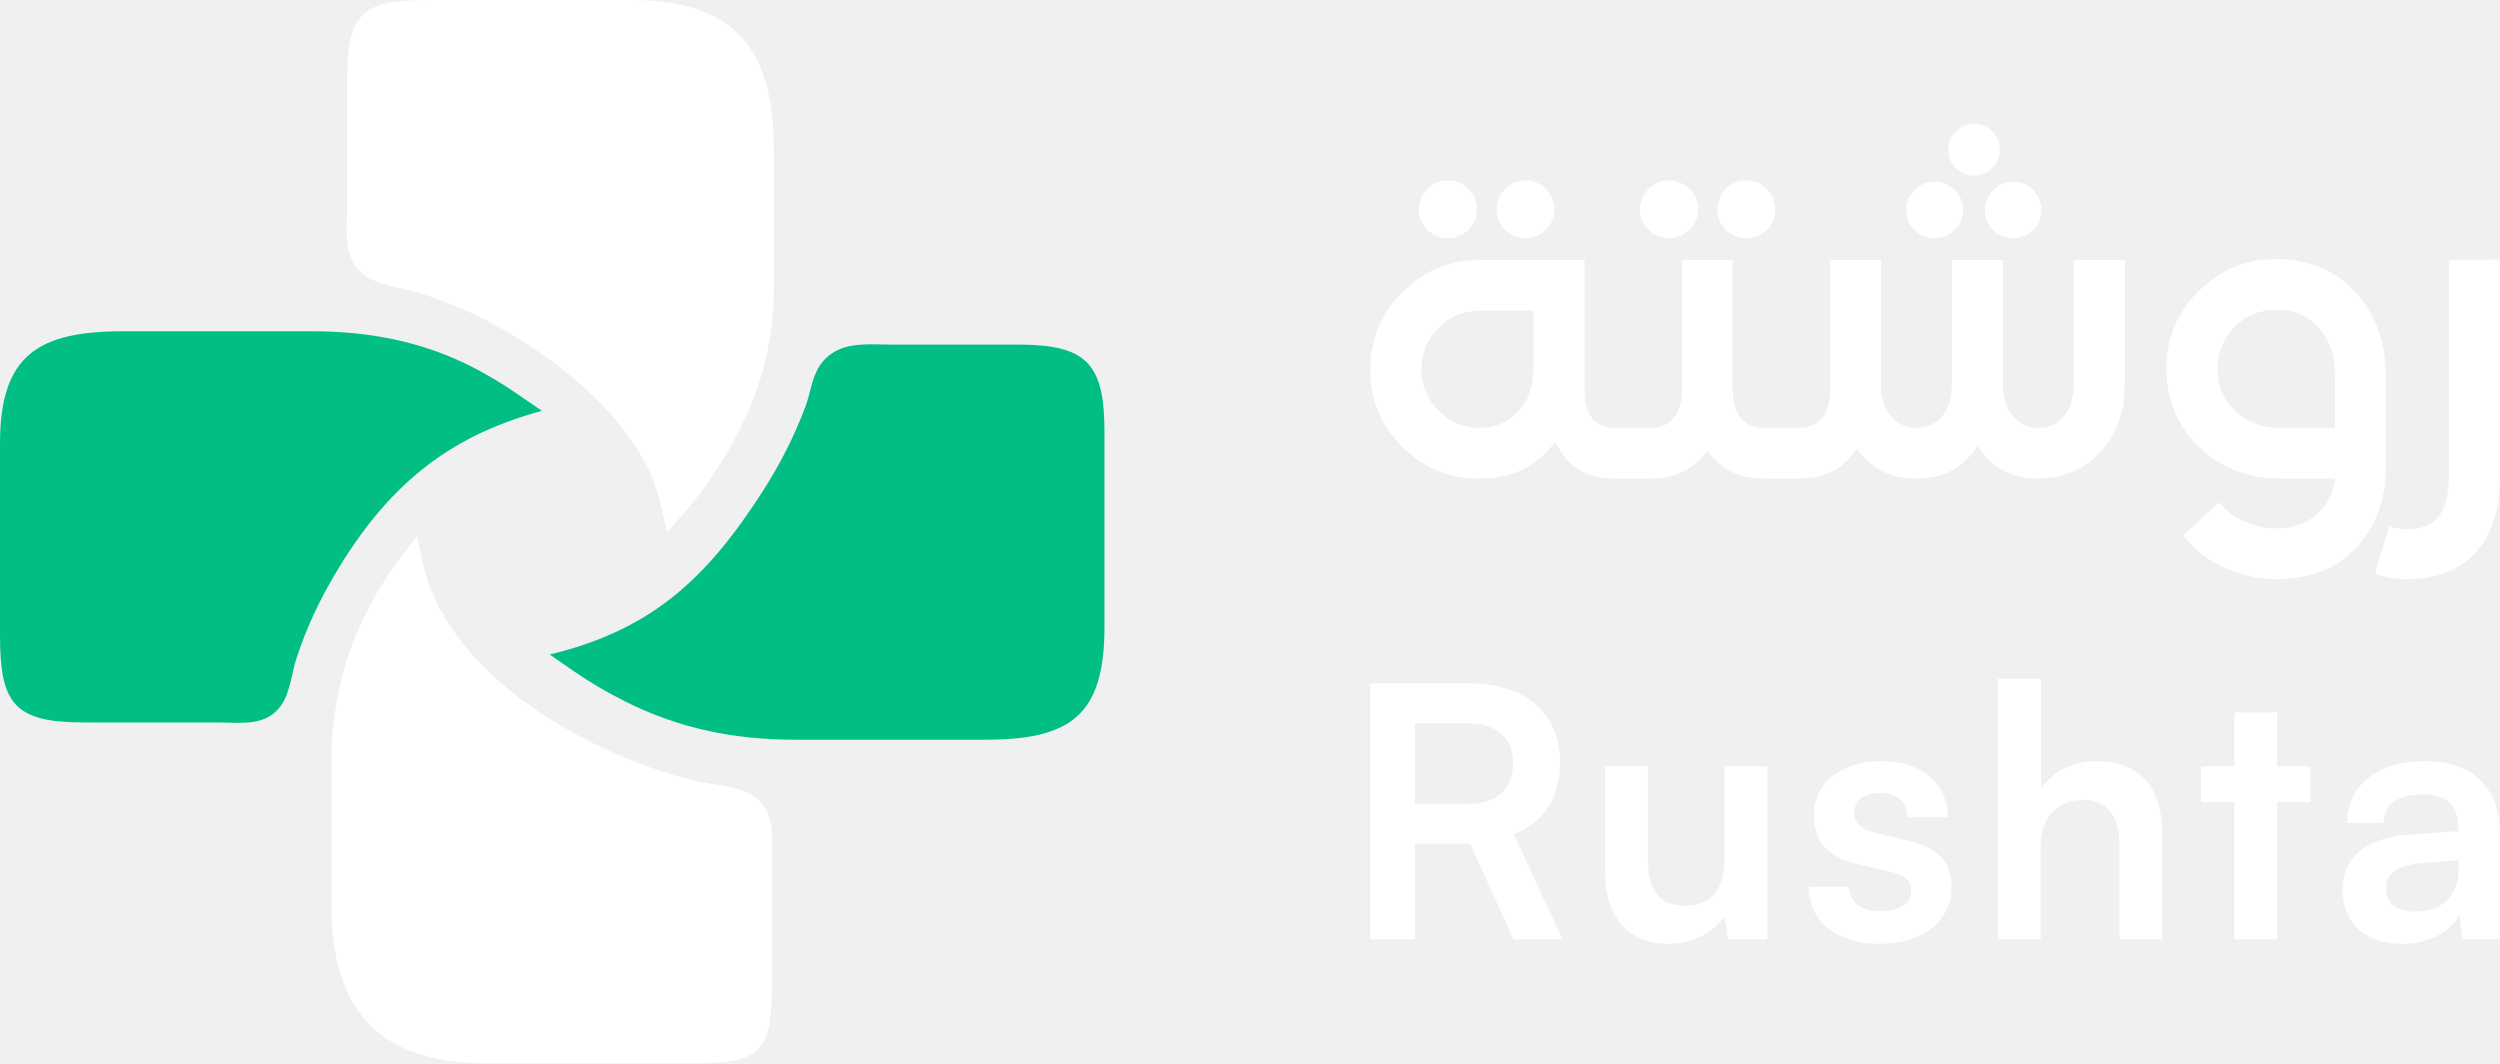
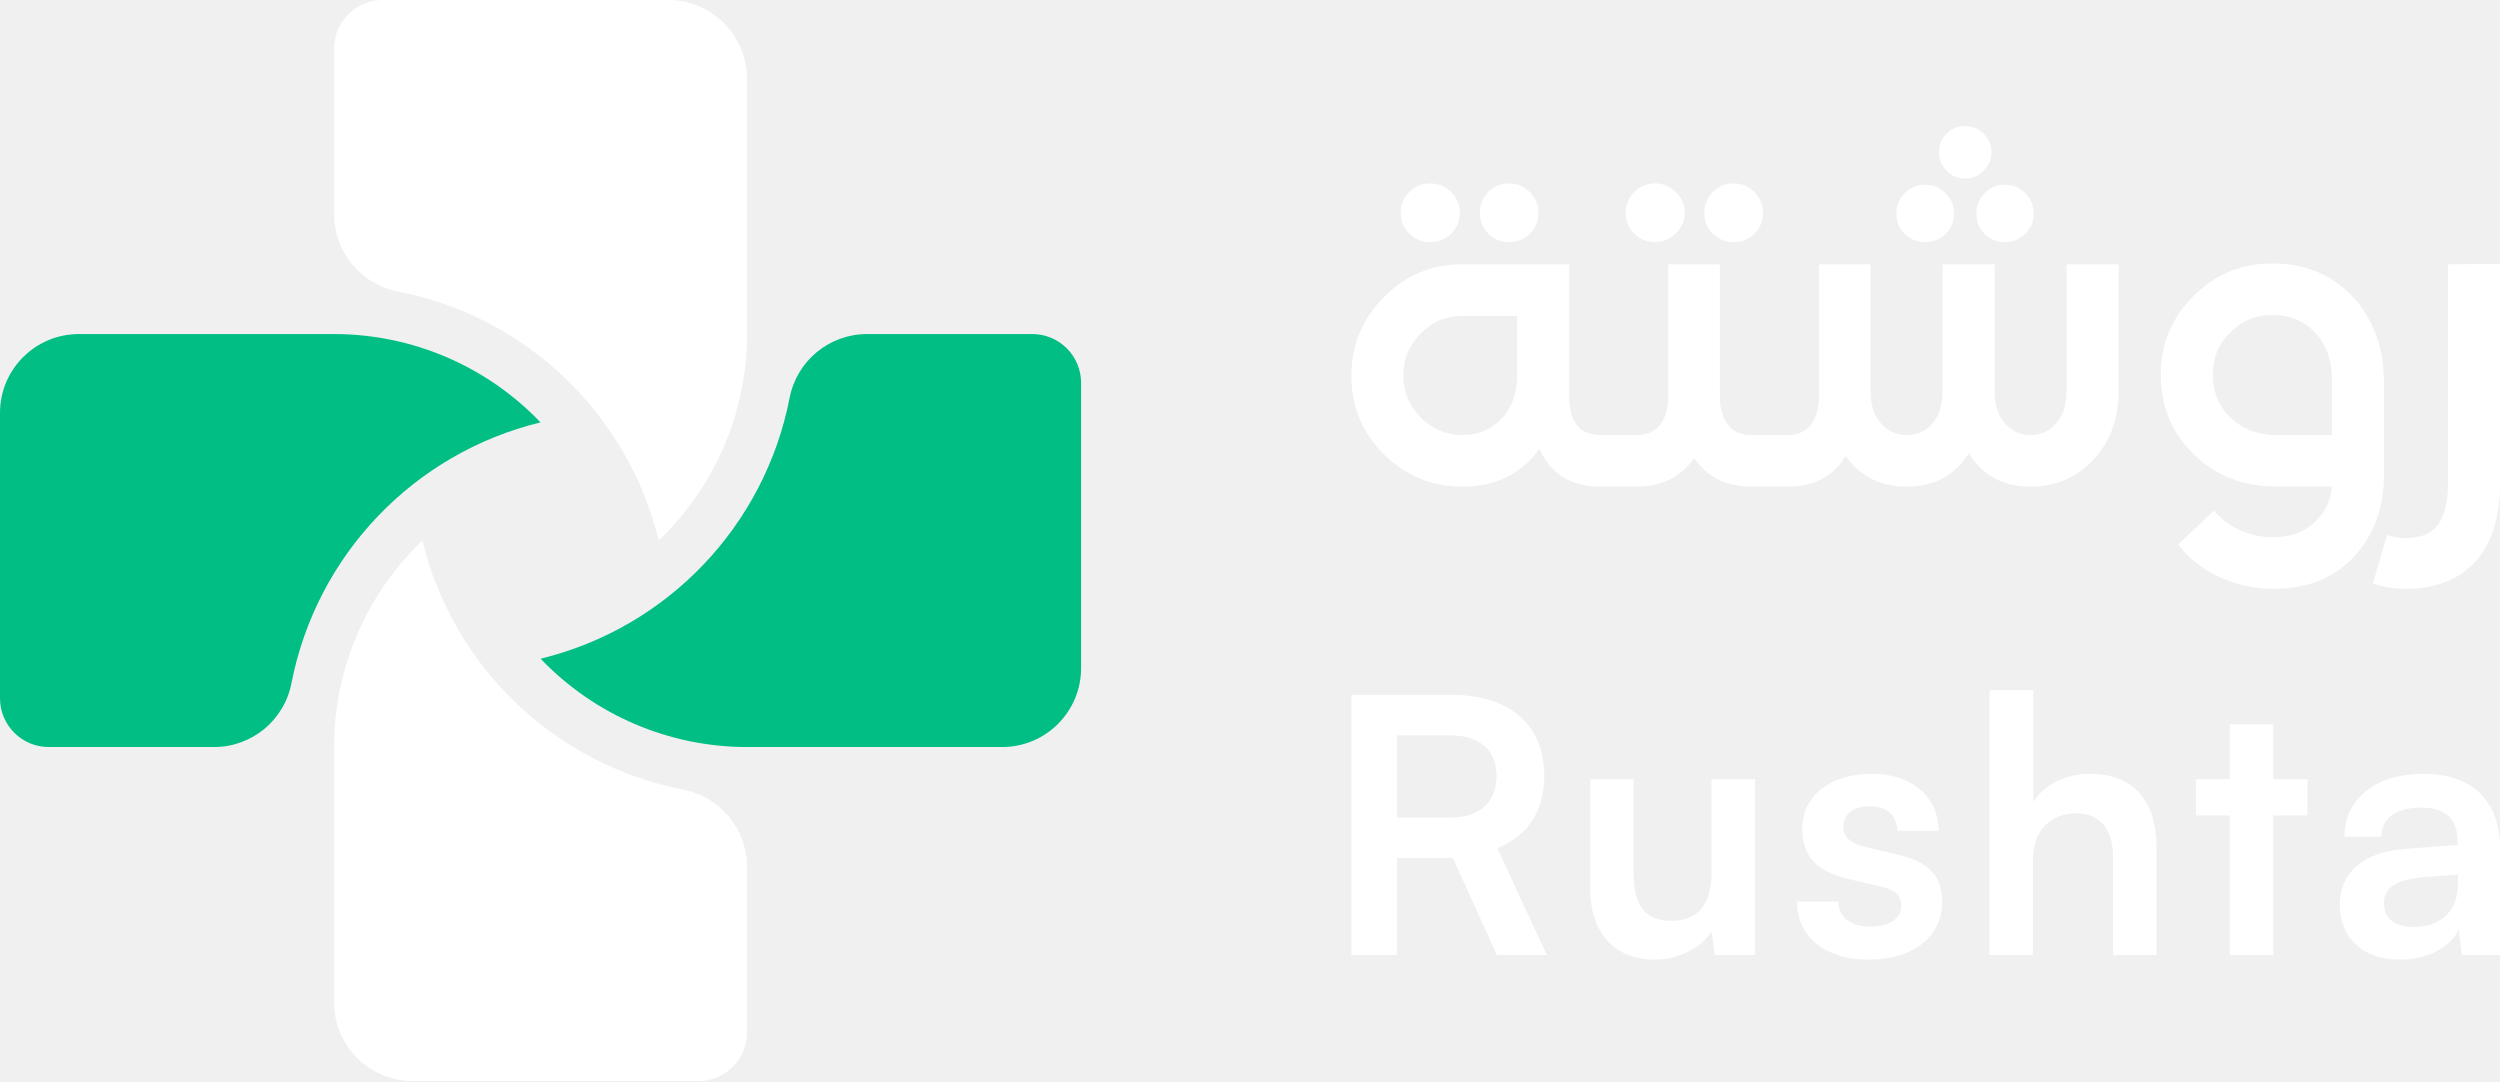
- <svg xmlns="http://www.w3.org/2000/svg" viewBox="0 0 470.25 200" width="470.25" height="200" role="img" aria-label="Rushta روشتة">
+ <svg xmlns="http://www.w3.org/2000/svg" viewBox="0 0 462.5 200" width="462.5" height="200" role="img" aria-label="Rushta روشتة">
  <g id="mark">
-     <path fill="#FFFFFF" d="M78.41 100.81C79.19 104.23 79.71 107.72 81.07 110.97C86.86 124.93 100.73 134.84 114.02 140.96C119.36 143.42 124.95 145.5 130.67 146.86C133.77 147.59 137.23 147.69 140.18 148.89C141.68 149.5 142.99 150.55 143.86 151.92C145.74 154.88 145.19 158.84 145.19 162.18L145.19 185.62C145.19 197.98 142.91 200 130.6 200L91.65 200C71.24 200 62.32 190.1 62.32 169.93L62.32 143.71C62.32 133.1 64.61 123.1 69.68 113.71C71.33 110.67 73.2 107.7 75.31 104.94C76.35 103.58 79.44 99.43 78.41 100.81Z" />
-     <path fill="#FFFFFF" d="M125.46 100.14C124.56 96.27 123.92 92.55 122.26 88.94C116.77 76.96 104.38 67.33 93.11 61.14C88.44 58.57 83.41 56.48 78.31 54.96C75.53 54.13 72.38 53.83 69.79 52.51C68.25 51.72 66.99 50.49 66.21 48.95C64.82 46.21 65.29 42.81 65.29 39.84L65.29 14.96C65.29 2.41 68.19 0 80.55 0L118.62 0C138.23 0 145.57 9.19 145.57 28.27L145.57 54.39C145.57 66.16 142.02 76.74 135.8 86.73C133.82 89.93 131.66 93.02 129.2 95.87C127.96 97.3 124.23 101.57 125.46 100.14Z" />
-     <path fill="#01BE84" d="M101.93 77.28C83.86 82.15 72.63 91.81 63.09 107.88C60.04 113 57.57 118.25 55.74 123.92C54.95 126.37 54.67 129.21 53.56 131.52C52.95 132.8 51.98 133.94 50.78 134.69C47.98 136.43 44.28 135.89 41.13 135.89L15.68 135.89C2.59 135.89 0 132.26 0 119.5L0 83.34C0 66.69 7.34 62.31 23.17 62.31L58.67 62.31C69.19 62.31 79.24 64.15 88.69 68.96C91.77 70.52 94.78 72.34 97.62 74.32C99.05 75.31 103.37 78.26 101.93 77.28Z" />
-     <path fill="#01BE84" d="M103.41 123.11C122.63 118.48 133.01 108.74 143.53 92.31C146.72 87.34 149.4 82.07 151.48 76.54C152.37 74.18 152.67 71.42 153.91 69.23C154.67 67.88 155.85 66.77 157.21 66.03C160.26 64.38 164.27 64.82 167.63 64.82L191.54 64.82C204.45 64.82 207.75 68.42 207.75 81.22L207.75 117.94C207.75 134.53 201.42 139.14 185.33 139.14L149.54 139.14C138.17 139.14 127.76 137.06 117.54 131.92C114.26 130.27 111.01 128.38 107.99 126.29C106.46 125.23 101.87 122.06 103.41 123.11Z" />
+     <path fill="#FFFFFF" d="M138.2 160.4L138.2 190.98C138.2 195.96 134.16 200 129.18 200L76.39 200C68.34 200 61.8 193.47 61.8 185.41L61.8 138.2C61.8 123.77 67.71 109.97 78.14 100.01C83.85 123.47 102.69 141.46 126.39 146.08C133.25 147.41 138.2 153.41 138.2 160.4Z" />
+     <path fill="#FFFFFF" d="M61.8 39.6L61.8 9.02C61.8 4.04 65.84 0 70.82 0L123.61 0C131.66 0 138.2 6.53 138.2 14.59L138.2 61.8C138.2 76.23 132.29 90.03 121.86 99.99C116.15 76.53 97.31 58.54 73.61 53.92C66.75 52.59 61.8 46.59 61.8 39.6Z" />
+     <path fill="#01BE84" d="M39.6 138.2L9.02 138.2C4.04 138.2 0 134.16 0 129.18L0 76.39C0 68.34 6.53 61.8 14.59 61.8L61.8 61.8C76.23 61.8 90.03 67.71 99.99 78.14C76.53 83.85 58.54 102.69 53.92 126.39C52.59 133.25 46.59 138.2 39.6 138.2Z" />
+     <path fill="#01BE84" d="M160.4 61.8L190.98 61.8C195.96 61.8 200 65.84 200 70.82L200 123.61C200 131.66 193.47 138.2 185.41 138.2L138.2 138.2C123.77 138.2 109.97 132.29 100.01 121.86C123.47 116.15 141.46 97.31 146.08 73.61C147.41 66.75 153.41 61.8 160.4 61.8Z" />
  </g>
  <g id="arabic" aria-label="روشتة">
-     <path id="arabic-letters" fill="#FFFFFF" d="M263.84 54.9C267.84 50.9 272.67 48.9 278.31 48.9L298.05 48.9L298.05 73.24C298.05 78.07 299.97 80.48 303.81 80.48L306.27 80.48L306.27 90.02L303.81 90.02C298.38 90.02 294.62 87.69 292.54 83.03C289.2 87.69 284.45 90.02 278.31 90.02C272.61 90.02 267.76 88.02 263.76 84.02C259.75 80.01 257.75 75.19 257.75 69.54C257.75 63.84 259.78 58.96 263.84 54.9ZM267.38 69.46C267.38 72.47 268.44 75.06 270.58 77.23C272.72 79.4 275.3 80.48 278.31 80.48C281.22 80.48 283.63 79.46 285.55 77.44C287.47 75.41 288.43 72.75 288.43 69.46L288.43 58.44L278.31 58.44C275.3 58.44 272.72 59.52 270.58 61.69C268.44 63.85 267.38 66.44 267.38 69.46ZM304.63 80.48L310.55 80.48C312.47 80.48 313.92 79.83 314.91 78.55C315.9 77.26 316.39 75.49 316.39 73.24L316.39 48.9L325.93 48.9L325.93 73.24C325.93 75.49 326.42 77.26 327.41 78.55C328.4 79.83 329.82 80.48 331.68 80.48L337.69 80.48L337.69 90.02L331.68 90.02C327.13 90.02 323.63 88.26 321.16 84.76C318.69 88.26 315.16 90.02 310.55 90.02L304.63 90.02ZM338.51 80.48C340.37 80.48 341.8 79.83 342.79 78.55C343.77 77.26 344.27 75.49 344.27 73.24L344.27 48.9L353.81 48.9L353.81 72.34C353.81 74.86 354.44 76.85 355.7 78.3C356.96 79.75 358.55 80.48 360.47 80.48C362.44 80.48 364.04 79.77 365.28 78.34C366.51 76.92 367.13 74.91 367.13 72.34L367.13 48.9L376.75 48.9L376.75 72.34C376.75 74.86 377.38 76.85 378.64 78.3C379.9 79.75 381.49 80.48 383.41 80.48C385.33 80.48 386.92 79.75 388.18 78.3C389.44 76.85 390.07 74.86 390.07 72.34L390.07 48.9L399.69 48.9L399.69 72.34C399.64 77.6 398.06 81.86 394.97 85.13C391.87 88.39 388.02 90.02 383.41 90.02C378.31 90.02 374.5 87.96 371.98 83.85C369.4 87.96 365.57 90.02 360.47 90.02C355.64 90.02 351.89 88.13 349.2 84.34C346.95 88.13 343.39 90.02 338.51 90.02L336.04 90.02L336.04 80.48ZM413.59 54.74C417.59 50.74 422.45 48.74 428.15 48.74C434.23 48.74 439.2 50.81 443.03 54.94C446.87 59.08 448.79 64.42 448.79 70.94L448.79 87.72C448.79 93.86 446.95 98.93 443.28 102.93C439.61 106.93 434.62 108.93 428.31 108.93C424.86 108.93 421.54 108.21 418.36 106.75C415.18 105.3 412.63 103.29 410.71 100.71L417.38 94.46C418.58 95.99 420.17 97.2 422.15 98.08C424.12 98.95 426.15 99.39 428.23 99.39C431.36 99.39 433.91 98.49 435.88 96.68C437.85 94.87 438.95 92.65 439.17 90.02L428.97 90.02C422.83 90.02 417.72 88.04 413.63 84.1C409.55 80.15 407.51 75.22 407.51 69.29C407.51 63.59 409.54 58.74 413.59 54.74ZM420.5 77.35C422.69 79.44 425.52 80.48 428.97 80.48L439.17 80.48L439.17 70.12C439.17 66.66 438.15 63.83 436.13 61.61C434.1 59.39 431.44 58.27 428.15 58.27C425.08 58.27 422.47 59.34 420.34 61.48C418.2 63.62 417.13 66.22 417.13 69.29C417.13 72.58 418.25 75.27 420.5 77.35ZM449.37 98.98C450.52 99.37 451.59 99.56 452.57 99.56C455.48 99.56 457.55 98.74 458.78 97.09C460.02 95.45 460.63 92.87 460.63 89.36L460.63 48.9L470.25 48.82L470.25 89.36C470.25 95.77 468.72 100.64 465.65 103.96C462.58 107.27 458.3 108.93 452.82 108.93C450.63 108.93 448.6 108.6 446.73 107.95Z" />
-     <path id="arabic-dots" fill="#FFFFFF" d="M266.88 39.36C266.88 37.88 267.42 36.61 268.49 35.54C269.55 34.47 270.83 33.93 272.31 33.93C273.84 33.93 275.15 34.47 276.22 35.54C277.29 36.61 277.82 37.88 277.82 39.36C277.82 40.9 277.29 42.18 276.22 43.23C275.15 44.27 273.84 44.79 272.31 44.79C270.83 44.79 269.55 44.27 268.49 43.23C267.42 42.18 266.88 40.9 266.88 39.36ZM281.52 39.36C281.52 37.88 282.04 36.61 283.08 35.54C284.12 34.47 285.41 33.93 286.95 33.93C288.43 33.93 289.7 34.47 290.77 35.54C291.84 36.61 292.38 37.88 292.38 39.36C292.38 40.9 291.84 42.18 290.77 43.23C289.7 44.27 288.43 44.79 286.95 44.79C285.41 44.79 284.12 44.27 283.08 43.23C282.04 42.18 281.52 40.9 281.52 39.36ZM323.05 39.36C323.05 37.88 323.57 36.61 324.61 35.54C325.65 34.47 326.94 33.93 328.48 33.93C330.01 33.93 331.3 34.47 332.34 35.54C333.38 36.61 333.91 37.88 333.91 39.36C333.91 40.9 333.38 42.18 332.34 43.23C331.3 44.27 330.01 44.79 328.48 44.79C326.94 44.79 325.65 44.27 324.61 43.23C323.57 42.18 323.05 40.9 323.05 39.36ZM310.14 35.5C311.18 34.45 312.44 33.93 313.92 33.93C315.4 33.93 316.69 34.47 317.79 35.54C318.88 36.61 319.43 37.88 319.43 39.36C319.43 40.84 318.88 42.1 317.79 43.14C316.69 44.24 315.4 44.79 313.92 44.79C312.44 44.79 311.17 44.27 310.1 43.23C309.03 42.18 308.49 40.9 308.49 39.36C308.49 37.88 309.04 36.59 310.14 35.5ZM360.14 35.74C361.18 34.7 362.44 34.18 363.92 34.18C365.35 34.18 366.59 34.7 367.66 35.74C368.73 36.78 369.27 38.04 369.27 39.52C369.27 41.01 368.75 42.24 367.7 43.23C366.66 44.27 365.4 44.79 363.92 44.79C362.44 44.79 361.18 44.28 360.14 43.27C359.1 42.25 358.58 41.01 358.58 39.52C358.58 38.04 359.1 36.78 360.14 35.74ZM374.94 35.74C375.93 34.7 377.16 34.18 378.64 34.18C380.12 34.18 381.38 34.7 382.42 35.74C383.47 36.78 383.99 38.04 383.99 39.52C383.99 41.01 383.47 42.24 382.42 43.23C381.38 44.27 380.12 44.79 378.64 44.79C377.16 44.79 375.91 44.28 374.9 43.27C373.89 42.25 373.38 41.01 373.38 39.52C373.38 38.04 373.9 36.78 374.94 35.74ZM367.87 24.72C368.8 23.79 369.95 23.32 371.32 23.32C372.64 23.32 373.78 23.79 374.74 24.72C375.7 25.65 376.17 26.81 376.17 28.18C376.17 29.49 375.7 30.63 374.74 31.59C373.78 32.55 372.64 33.03 371.32 33.03C369.95 33.03 368.8 32.55 367.87 31.59C366.94 30.63 366.47 29.49 366.47 28.18C366.47 26.81 366.94 25.65 367.87 24.72Z" />
+     <path id="arabic-letters" fill="#FFFFFF" d="M256.09 54.9C260.09 50.9 264.91 48.9 270.56 48.9L290.3 48.9L290.3 73.24C290.3 78.07 292.21 80.48 296.05 80.48L298.52 80.48L298.52 90.02L296.05 90.02C290.62 90.02 286.87 87.69 284.79 83.03C281.44 87.69 276.7 90.02 270.56 90.02C264.86 90.02 260.01 88.02 256 84.02C252 80.01 250 75.19 250 69.54C250 63.84 252.03 58.96 256.09 54.9ZM259.62 69.46C259.62 72.47 260.69 75.06 262.83 77.23C264.97 79.4 267.54 80.48 270.56 80.48C273.46 80.48 275.88 79.46 277.8 77.44C279.71 75.41 280.67 72.75 280.67 69.46L280.67 58.44L270.56 58.44C267.54 58.44 264.97 59.52 262.83 61.69C260.69 63.85 259.62 66.44 259.62 69.46ZM296.88 80.48L302.8 80.48C304.71 80.48 306.17 79.83 307.15 78.55C308.14 77.26 308.63 75.49 308.63 73.24L308.63 48.9L318.17 48.9L318.17 73.24C318.17 75.49 318.67 77.26 319.65 78.55C320.64 79.83 322.07 80.48 323.93 80.48L329.93 80.48L329.93 90.02L323.93 90.02C319.38 90.02 315.87 88.26 313.4 84.76C310.94 88.26 307.4 90.02 302.8 90.02L296.88 90.02ZM330.76 80.48C332.62 80.48 334.05 79.83 335.03 78.55C336.02 77.26 336.51 75.49 336.51 73.24L336.51 48.9L346.05 48.9L346.05 72.34C346.05 74.86 346.68 76.85 347.94 78.3C349.21 79.75 350.79 80.48 352.71 80.48C354.69 80.48 356.29 79.77 357.52 78.34C358.76 76.92 359.38 74.91 359.38 72.34L359.38 48.9L369 48.9L369 72.34C369 74.86 369.63 76.85 370.89 78.3C372.15 79.75 373.74 80.48 375.66 80.48C377.58 80.48 379.17 79.75 380.43 78.3C381.69 76.85 382.32 74.86 382.32 72.34L382.32 48.9L391.94 48.9L391.94 72.34C391.89 77.6 390.31 81.86 387.21 85.13C384.11 88.39 380.26 90.02 375.66 90.02C370.56 90.02 366.75 87.96 364.23 83.85C361.65 87.96 357.81 90.02 352.71 90.02C347.89 90.02 344.13 88.13 341.45 84.34C339.2 88.13 335.64 90.02 330.76 90.02L328.29 90.02L328.29 80.48ZM405.84 54.74C409.84 50.74 414.69 48.74 420.39 48.74C426.48 48.74 431.44 50.81 435.28 54.94C439.12 59.08 441.04 64.42 441.04 70.94L441.04 87.72C441.04 93.86 439.2 98.93 435.53 102.93C431.85 106.93 426.86 108.93 420.56 108.93C417.11 108.93 413.79 108.21 410.61 106.75C407.43 105.3 404.88 103.29 402.96 100.71L409.62 94.46C410.83 95.99 412.42 97.2 414.39 98.08C416.37 98.95 418.39 99.39 420.48 99.39C423.6 99.39 426.15 98.49 428.12 96.68C430.1 94.87 431.2 92.65 431.41 90.02L421.22 90.02C415.08 90.02 409.96 88.04 405.88 84.1C401.8 80.15 399.75 75.22 399.75 69.29C399.75 63.59 401.78 58.74 405.84 54.74ZM412.75 77.35C414.94 79.44 417.76 80.48 421.22 80.48L431.41 80.48L431.41 70.12C431.41 66.66 430.4 63.83 428.37 61.61C426.34 59.39 423.68 58.27 420.39 58.27C417.32 58.27 414.72 59.34 412.58 61.48C410.44 63.62 409.38 66.22 409.38 69.29C409.38 72.58 410.5 75.27 412.75 77.35ZM441.61 98.98C442.76 99.37 443.83 99.56 444.82 99.56C447.72 99.56 449.79 98.74 451.03 97.09C452.26 95.45 452.88 92.87 452.88 89.36L452.88 48.9L462.5 48.82L462.5 89.36C462.5 95.77 460.96 100.64 457.89 103.96C454.82 107.27 450.55 108.93 445.07 108.93C442.87 108.93 440.84 108.6 438.98 107.95Z" />
+     <path id="arabic-dots" fill="#FFFFFF" d="M259.13 39.36C259.13 37.88 259.66 36.61 260.73 35.54C261.8 34.47 263.08 33.93 264.56 33.93C266.09 33.93 267.39 34.47 268.46 35.54C269.53 36.61 270.07 37.88 270.07 39.36C270.07 40.9 269.53 42.18 268.46 43.23C267.39 44.27 266.09 44.79 264.56 44.79C263.08 44.79 261.8 44.27 260.73 43.23C259.66 42.18 259.13 40.9 259.13 39.36ZM273.77 39.36C273.77 37.88 274.29 36.61 275.33 35.54C276.37 34.47 277.66 33.93 279.19 33.93C280.67 33.93 281.95 34.47 283.02 35.54C284.09 36.61 284.62 37.88 284.62 39.36C284.62 40.9 284.09 42.18 283.02 43.23C281.95 44.27 280.67 44.79 279.19 44.79C277.66 44.79 276.37 44.27 275.33 43.23C274.29 42.18 273.77 40.9 273.77 39.36ZM315.3 39.36C315.3 37.88 315.82 36.61 316.86 35.54C317.9 34.47 319.19 33.93 320.72 33.93C322.26 33.93 323.55 34.47 324.59 35.54C325.63 36.61 326.15 37.88 326.15 39.36C326.15 40.9 325.63 42.18 324.59 43.23C323.55 44.27 322.26 44.79 320.72 44.79C319.19 44.79 317.9 44.27 316.86 43.23C315.82 42.18 315.3 40.9 315.3 39.36ZM302.38 35.5C303.43 34.45 304.69 33.93 306.17 33.93C307.65 33.93 308.94 34.47 310.03 35.54C311.13 36.61 311.68 37.88 311.68 39.36C311.68 40.84 311.13 42.1 310.03 43.14C308.94 44.24 307.65 44.79 306.17 44.79C304.69 44.79 303.41 44.27 302.34 43.23C301.27 42.18 300.74 40.9 300.74 39.36C300.74 37.88 301.29 36.59 302.38 35.5ZM352.38 35.74C353.43 34.7 354.69 34.18 356.17 34.18C357.59 34.18 358.84 34.7 359.91 35.74C360.98 36.78 361.51 38.04 361.51 39.52C361.51 41.01 360.99 42.24 359.95 43.23C358.91 44.27 357.65 44.79 356.17 44.79C354.69 44.79 353.43 44.28 352.38 43.27C351.34 42.25 350.82 41.01 350.82 39.52C350.82 38.04 351.34 36.78 352.38 35.74ZM367.19 35.74C368.17 34.7 369.41 34.18 370.89 34.18C372.37 34.18 373.63 34.7 374.67 35.74C375.71 36.78 376.23 38.04 376.23 39.52C376.23 41.01 375.71 42.24 374.67 43.23C373.63 44.27 372.37 44.79 370.89 44.79C369.41 44.79 368.16 44.28 367.15 43.27C366.13 42.25 365.62 41.01 365.62 39.52C365.62 38.04 366.15 36.78 367.19 35.74ZM360.12 24.72C361.05 23.79 362.2 23.32 363.57 23.32C364.88 23.32 366.02 23.79 366.98 24.72C367.94 25.65 368.42 26.81 368.42 28.18C368.42 29.49 367.94 30.63 366.98 31.59C366.02 32.55 364.88 33.03 363.57 33.03C362.2 33.03 361.05 32.55 360.12 31.59C359.18 30.63 358.72 29.49 358.72 28.18C358.72 26.81 359.18 25.65 360.12 24.72Z" />
  </g>
-   <path id="english" aria-label="Rushta" fill="#FFFFFF" d="M266.18 176.68L266.18 158.7L276.52 158.7L284.69 176.68L293.91 176.68L284.75 156.92C290.42 154.62 293.44 150.01 293.44 143.55C293.44 134.07 287.06 128.54 276.13 128.54L257.75 128.54L257.75 176.68ZM266.18 136.05L276.13 136.05C281.46 136.05 284.62 138.75 284.62 143.55C284.62 148.43 281.46 151.26 276.13 151.26L266.18 151.26ZM324.39 144.15L324.39 161.2C324.39 167.39 321.96 170.35 316.89 170.35C312.41 170.35 309.97 167.85 309.97 161.66L309.97 144.15L301.94 144.15L301.94 164.49C301.94 172.46 306.35 177.53 313.86 177.53C318.2 177.53 322.42 175.42 324.39 172.33L324.99 176.68L332.43 176.68L332.43 144.15ZM340.2 166.8C340.2 173.19 345.34 177.53 353.43 177.53C361.47 177.53 367.07 173.45 367.07 166.86C367.07 161.86 364.3 159.36 358.83 158.11L352.97 156.72C350.21 156.06 348.76 154.88 348.76 153.04C348.76 150.6 350.6 149.15 353.76 149.15C356.86 149.15 358.7 150.93 358.77 153.69L366.41 153.69C366.34 147.37 361.4 143.16 354.09 143.16C346.59 143.16 341.19 146.98 341.19 153.36C341.19 158.57 344.02 161.33 349.88 162.65L355.74 164.03C358.64 164.69 359.49 165.88 359.49 167.52C359.49 169.89 357.45 171.41 353.7 171.41C350.01 171.41 347.9 169.63 347.84 166.8ZM383.86 176.68L383.86 158.9C383.86 154.02 386.82 150.47 391.89 150.47C395.97 150.47 398.67 153.1 398.67 158.57L398.67 176.68L406.71 176.68L406.71 156.66C406.71 148.23 402.49 143.16 394.46 143.16C389.78 143.16 385.97 145.2 383.92 148.36L383.92 127.68L375.82 127.68L375.82 176.68ZM428.31 176.68L428.31 150.86L434.63 150.86L434.63 144.15L428.31 144.15L428.31 134L420.27 134L420.27 144.15L414.02 144.15L414.02 150.86L420.27 150.86L420.27 176.68ZM451.75 177.53C456.82 177.53 461.23 175.23 462.62 171.87L463.21 176.68L470.25 176.68L470.25 156.92C470.25 147.9 464.85 143.16 456.1 143.16C447.27 143.16 441.48 147.77 441.48 154.81L448.33 154.81C448.33 151.39 450.96 149.41 455.7 149.41C459.78 149.41 462.42 151.19 462.42 155.6L462.42 156.33L452.67 157.05C444.97 157.64 440.62 161.4 440.62 167.39C440.62 173.51 444.84 177.53 451.75 177.53ZM454.38 171.47C450.76 171.47 448.79 170.02 448.79 167.06C448.79 164.43 450.7 162.78 455.7 162.32L462.48 161.79L462.48 163.51C462.48 168.51 459.32 171.47 454.38 171.47Z" />
+   <path id="english" aria-label="Rushta" fill="#FFFFFF" d="M258.43 176.68L258.43 158.7L268.77 158.7L276.93 176.68L286.15 176.68L277 156.92C282.66 154.62 285.69 150.01 285.69 143.55C285.69 134.07 279.3 128.54 268.37 128.54L250 128.54L250 176.68ZM258.43 136.05L268.37 136.05C273.71 136.05 276.87 138.75 276.87 143.55C276.87 148.43 273.71 151.26 268.37 151.26L258.43 151.26ZM316.64 144.15L316.64 161.2C316.64 167.39 314.2 170.35 309.13 170.35C304.66 170.35 302.22 167.85 302.22 161.66L302.22 144.15L294.19 144.15L294.19 164.49C294.19 172.46 298.6 177.53 306.1 177.53C310.45 177.53 314.67 175.42 316.64 172.33L317.23 176.68L324.67 176.68L324.67 144.15ZM332.44 166.8C332.44 173.19 337.58 177.53 345.68 177.53C353.71 177.53 359.31 173.45 359.31 166.86C359.31 161.86 356.55 159.36 351.08 158.11L345.22 156.72C342.45 156.06 341.01 154.88 341.01 153.04C341.01 150.6 342.85 149.15 346.01 149.15C349.11 149.15 350.95 150.93 351.01 153.69L358.65 153.69C358.59 147.37 353.65 143.16 346.34 143.16C338.83 143.16 333.43 146.98 333.43 153.36C333.43 158.57 336.26 161.33 342.13 162.65L347.99 164.03C350.88 164.69 351.74 165.88 351.74 167.52C351.74 169.89 349.7 171.41 345.94 171.41C342.26 171.41 340.15 169.63 340.08 166.8ZM376.1 176.68L376.1 158.9C376.1 154.02 379.07 150.47 384.14 150.47C388.22 150.47 390.92 153.1 390.92 158.57L390.92 176.68L398.95 176.68L398.95 156.66C398.95 148.23 394.74 143.16 386.71 143.16C382.03 143.16 378.21 145.2 376.17 148.36L376.17 127.68L368.07 127.68L368.07 176.68ZM420.55 176.68L420.55 150.86L426.87 150.86L426.87 144.15L420.55 144.15L420.55 134L412.52 134L412.52 144.15L406.26 144.15L406.26 150.86L412.52 150.86L412.52 176.68ZM444 177.53C449.07 177.53 453.48 175.23 454.86 171.87L455.45 176.68L462.5 176.68L462.5 156.92C462.5 147.9 457.1 143.16 448.34 143.16C439.52 143.16 433.72 147.77 433.72 154.81L440.57 154.81C440.57 151.39 443.21 149.41 447.95 149.41C452.03 149.41 454.66 151.19 454.66 155.6L454.66 156.33L444.92 157.05C437.21 157.64 432.87 161.4 432.87 167.39C432.87 173.51 437.08 177.53 444 177.53ZM446.63 171.47C443.01 171.47 441.03 170.02 441.03 167.06C441.03 164.43 442.94 162.78 447.95 162.32L454.73 161.79L454.73 163.51C454.73 168.51 451.57 171.47 446.63 171.47Z" />
</svg>
